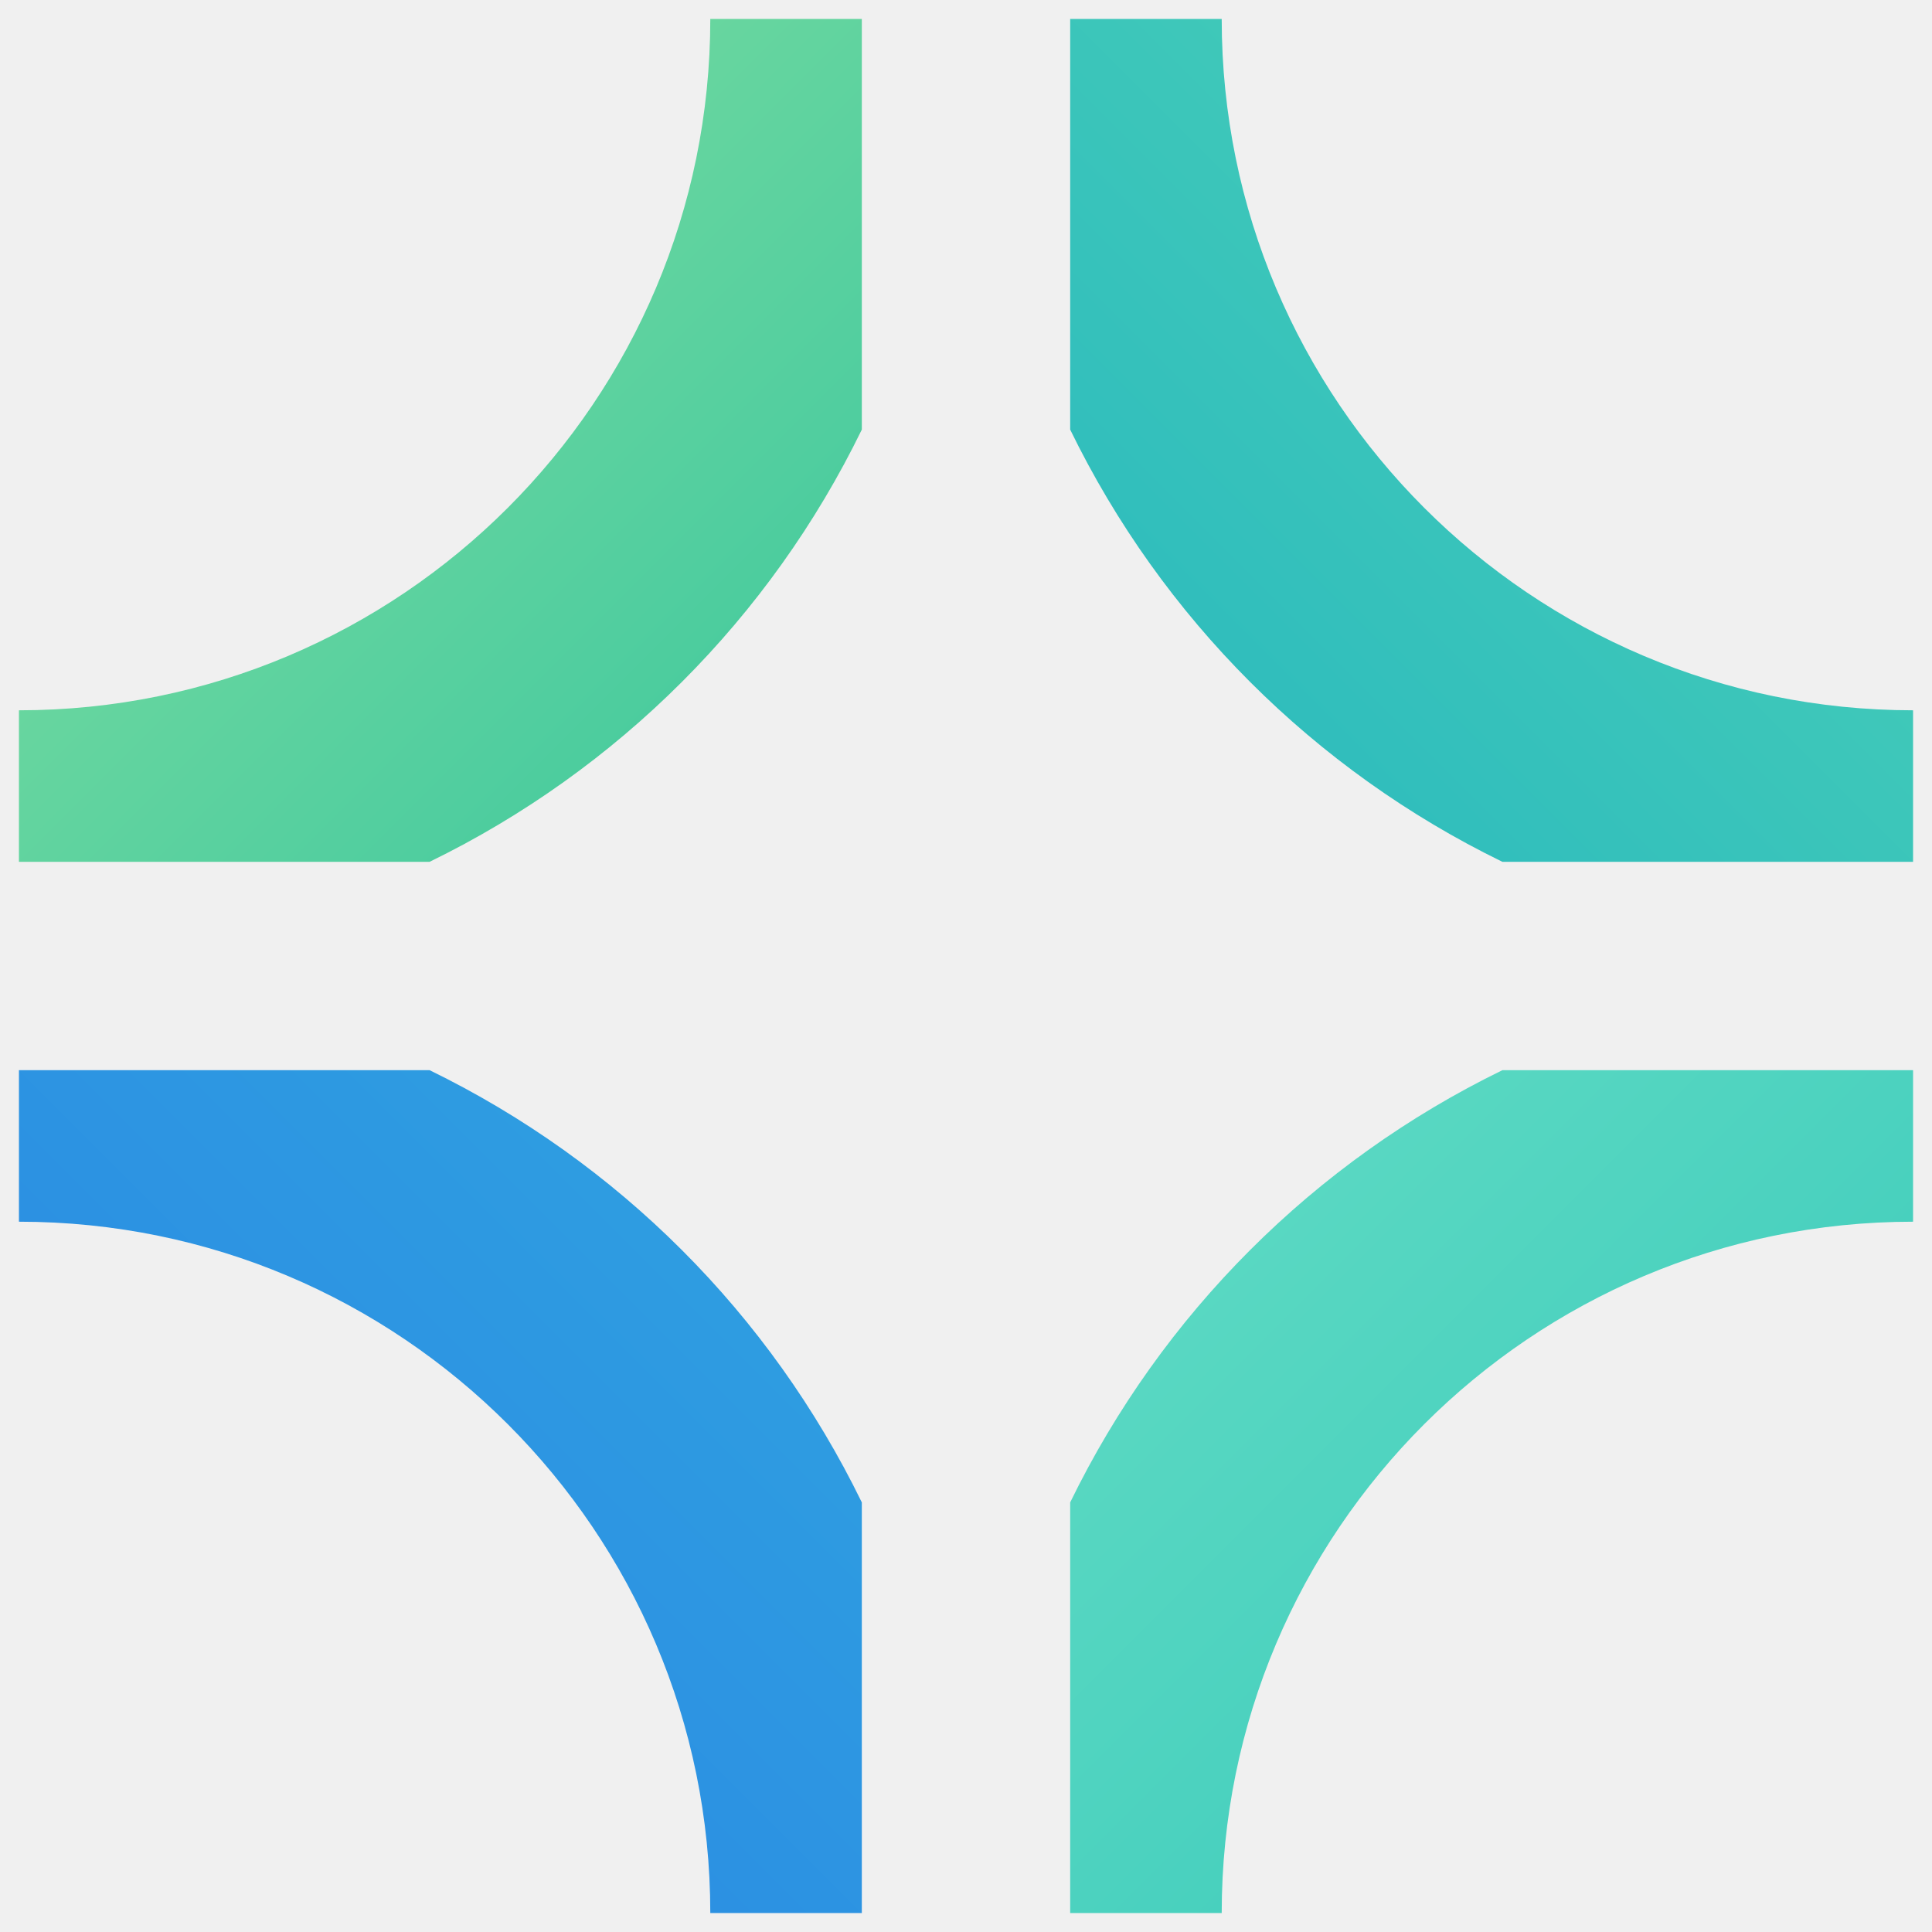
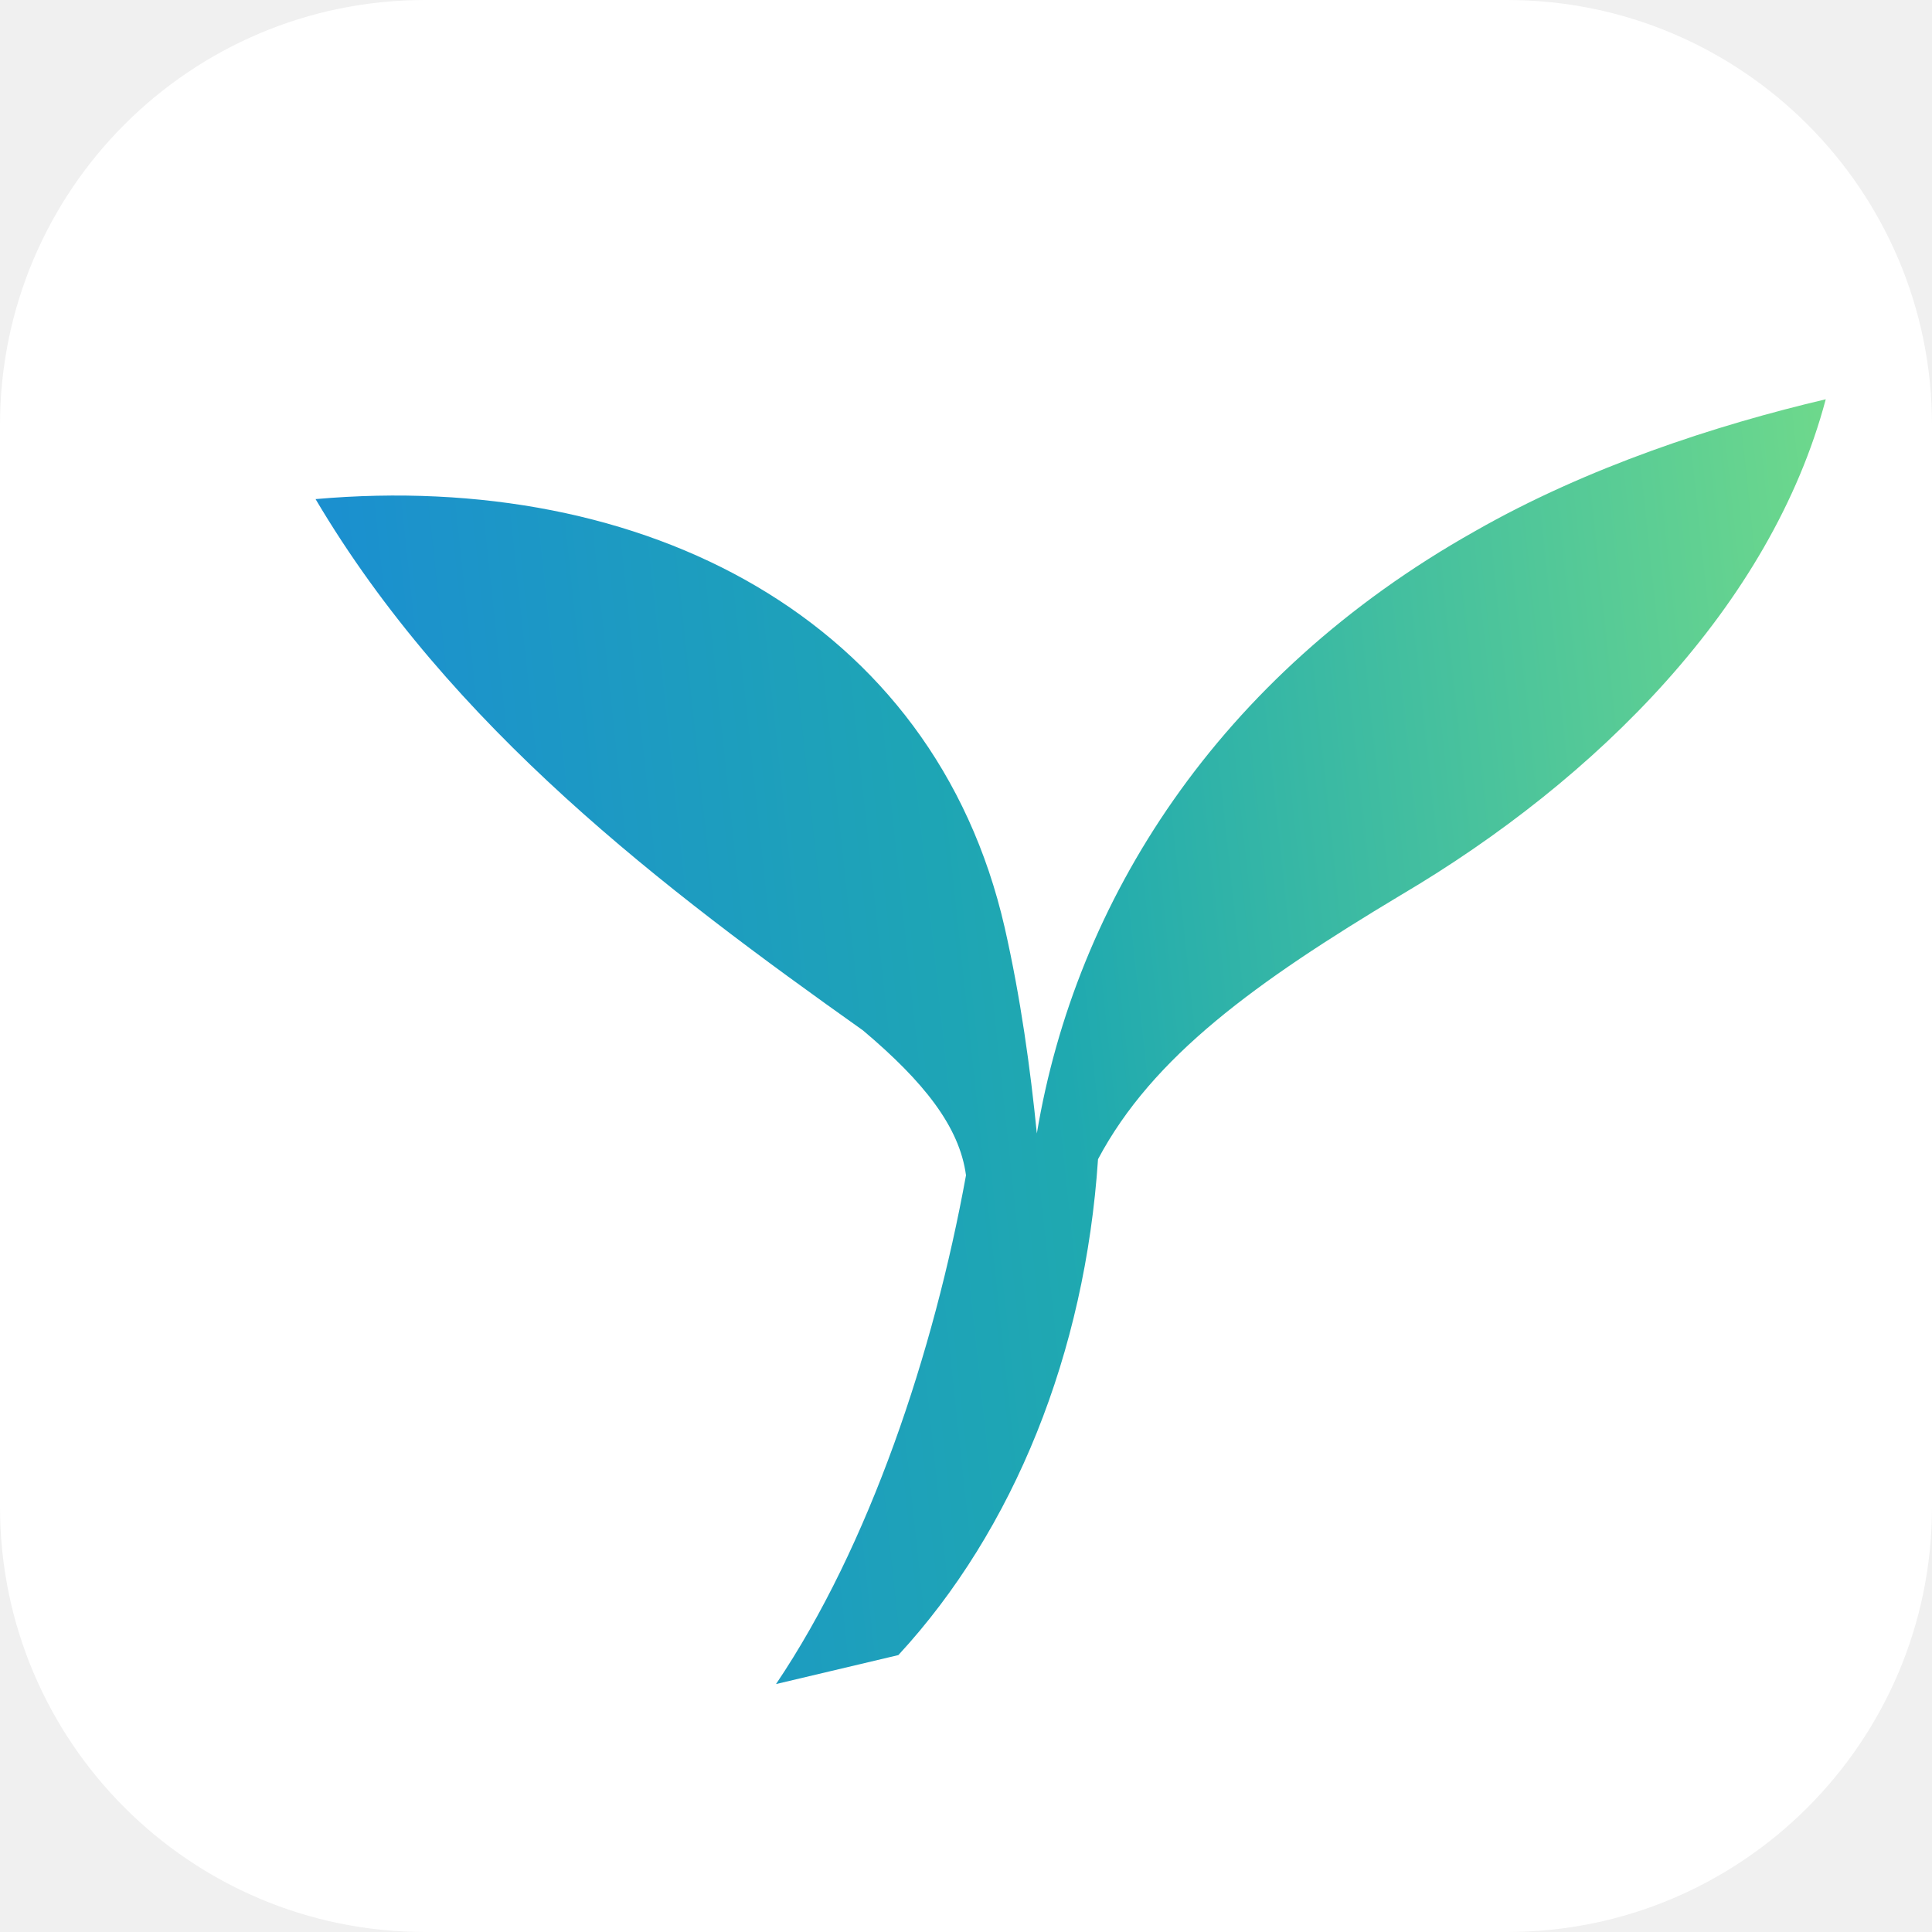
- <svg xmlns="http://www.w3.org/2000/svg" viewBox="-51 -51 102 102">
+ <svg xmlns="http://www.w3.org/2000/svg" viewBox="0 0 600 600">
  <defs>
-     <linearGradient id="g0" x1="0" y1="0" x2="1" y2="1">
-       <stop offset="0" stop-color="#86E0A0" />
-       <stop offset="1" stop-color="#3CC79E" />
-     </linearGradient>
-     <linearGradient id="g1" x1="0" y1="0" x2="1" y2="1">
-       <stop offset="0" stop-color="#4FD3B6" />
-       <stop offset="1" stop-color="#28B8BE" />
-     </linearGradient>
-     <linearGradient id="g2" x1="0" y1="0" x2="1" y2="1">
-       <stop offset="0" stop-color="#2A84E4" />
-       <stop offset="1" stop-color="#2FA3E0" />
-     </linearGradient>
-     <linearGradient id="g3" x1="0" y1="0" x2="1" y2="1">
-       <stop offset="0" stop-color="#36C8BA" />
-       <stop offset="1" stop-color="#62DCC4" />
+     <linearGradient id="s" gradientUnits="userSpaceOnUse" x1="60" y1="120" x2="527" y2="70">
+       <stop offset="0" stop-color="#1B8FD0" />
+       <stop offset=".46" stop-color="#1FA9B0" />
+       <stop offset="1" stop-color="#6DD88C" />
    </linearGradient>
  </defs>
-   <path d="M-13.5 -50H-5.5V-28.32A49.5 49.5 0 0 1 -28.32 -5.5H-50V-13.5A36.5 36.5 0 0 0 -13.5 -50Z" transform="scale(1 1)" fill="url(#g0)" />
-   <path d="M-13.5 -50H-5.5V-28.32A49.5 49.5 0 0 1 -28.32 -5.5H-50V-13.5A36.5 36.5 0 0 0 -13.5 -50Z" transform="scale(-1 1)" fill="url(#g1)" />
-   <path d="M-13.5 -50H-5.5V-28.32A49.5 49.5 0 0 1 -28.32 -5.5H-50V-13.5A36.5 36.5 0 0 0 -13.5 -50Z" transform="scale(1 -1)" fill="url(#g2)" />
-   <path d="M-13.5 -50H-5.5V-28.32A49.5 49.5 0 0 1 -28.32 -5.5H-50V-13.5A36.5 36.5 0 0 0 -13.5 -50Z" transform="scale(-1 -1)" fill="url(#g3)" />
+   <rect width="600" height="600" rx="132" fill="#FFFFFF" />
+   <g transform="translate(38 60) scale(1.0)">
+     <path d="M60 95C162 86 252 132 274 228C279 250 282 272 284 292C296 220 340 150 420 105C455 85 495 72 529 64C512 128 458 182 397 218C352 245 320 268 303 300C299 360 277 415 241 454L203 463C232 420 252 360 262 305C260 290 249 276 230 260C168 216 102 166 60 95Z" fill="url(#s)" />
+   </g>
</svg>
